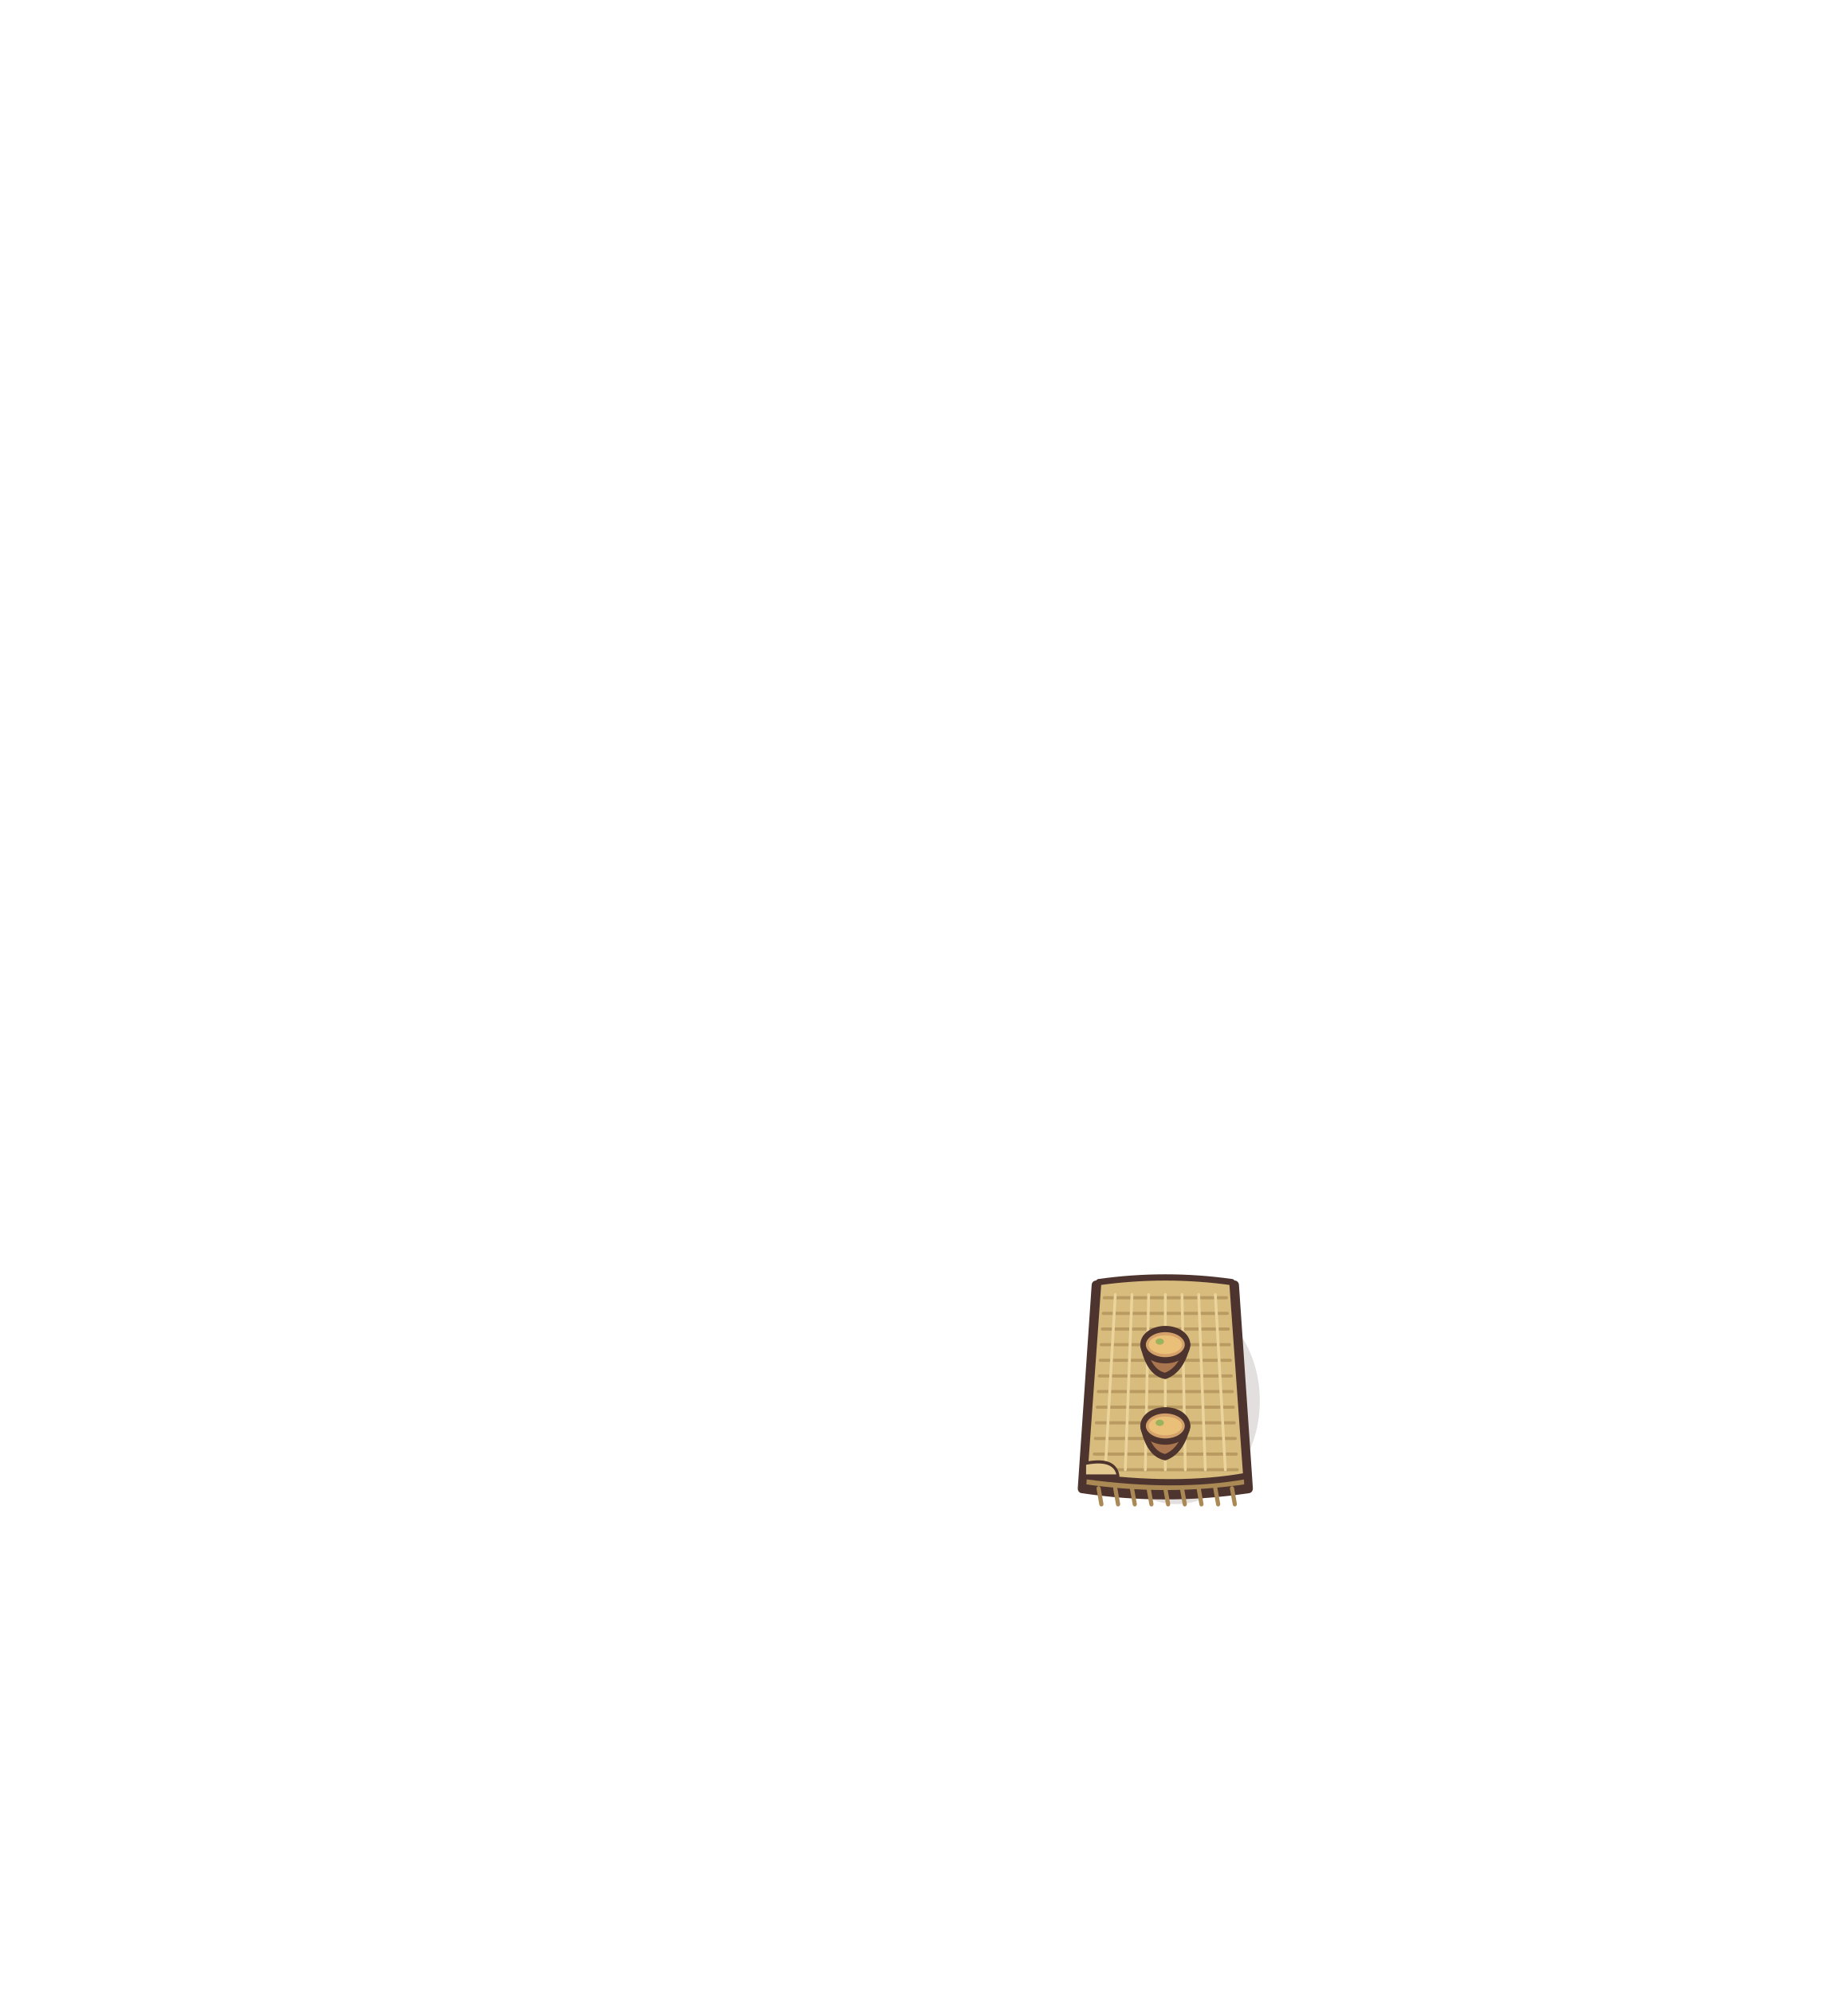
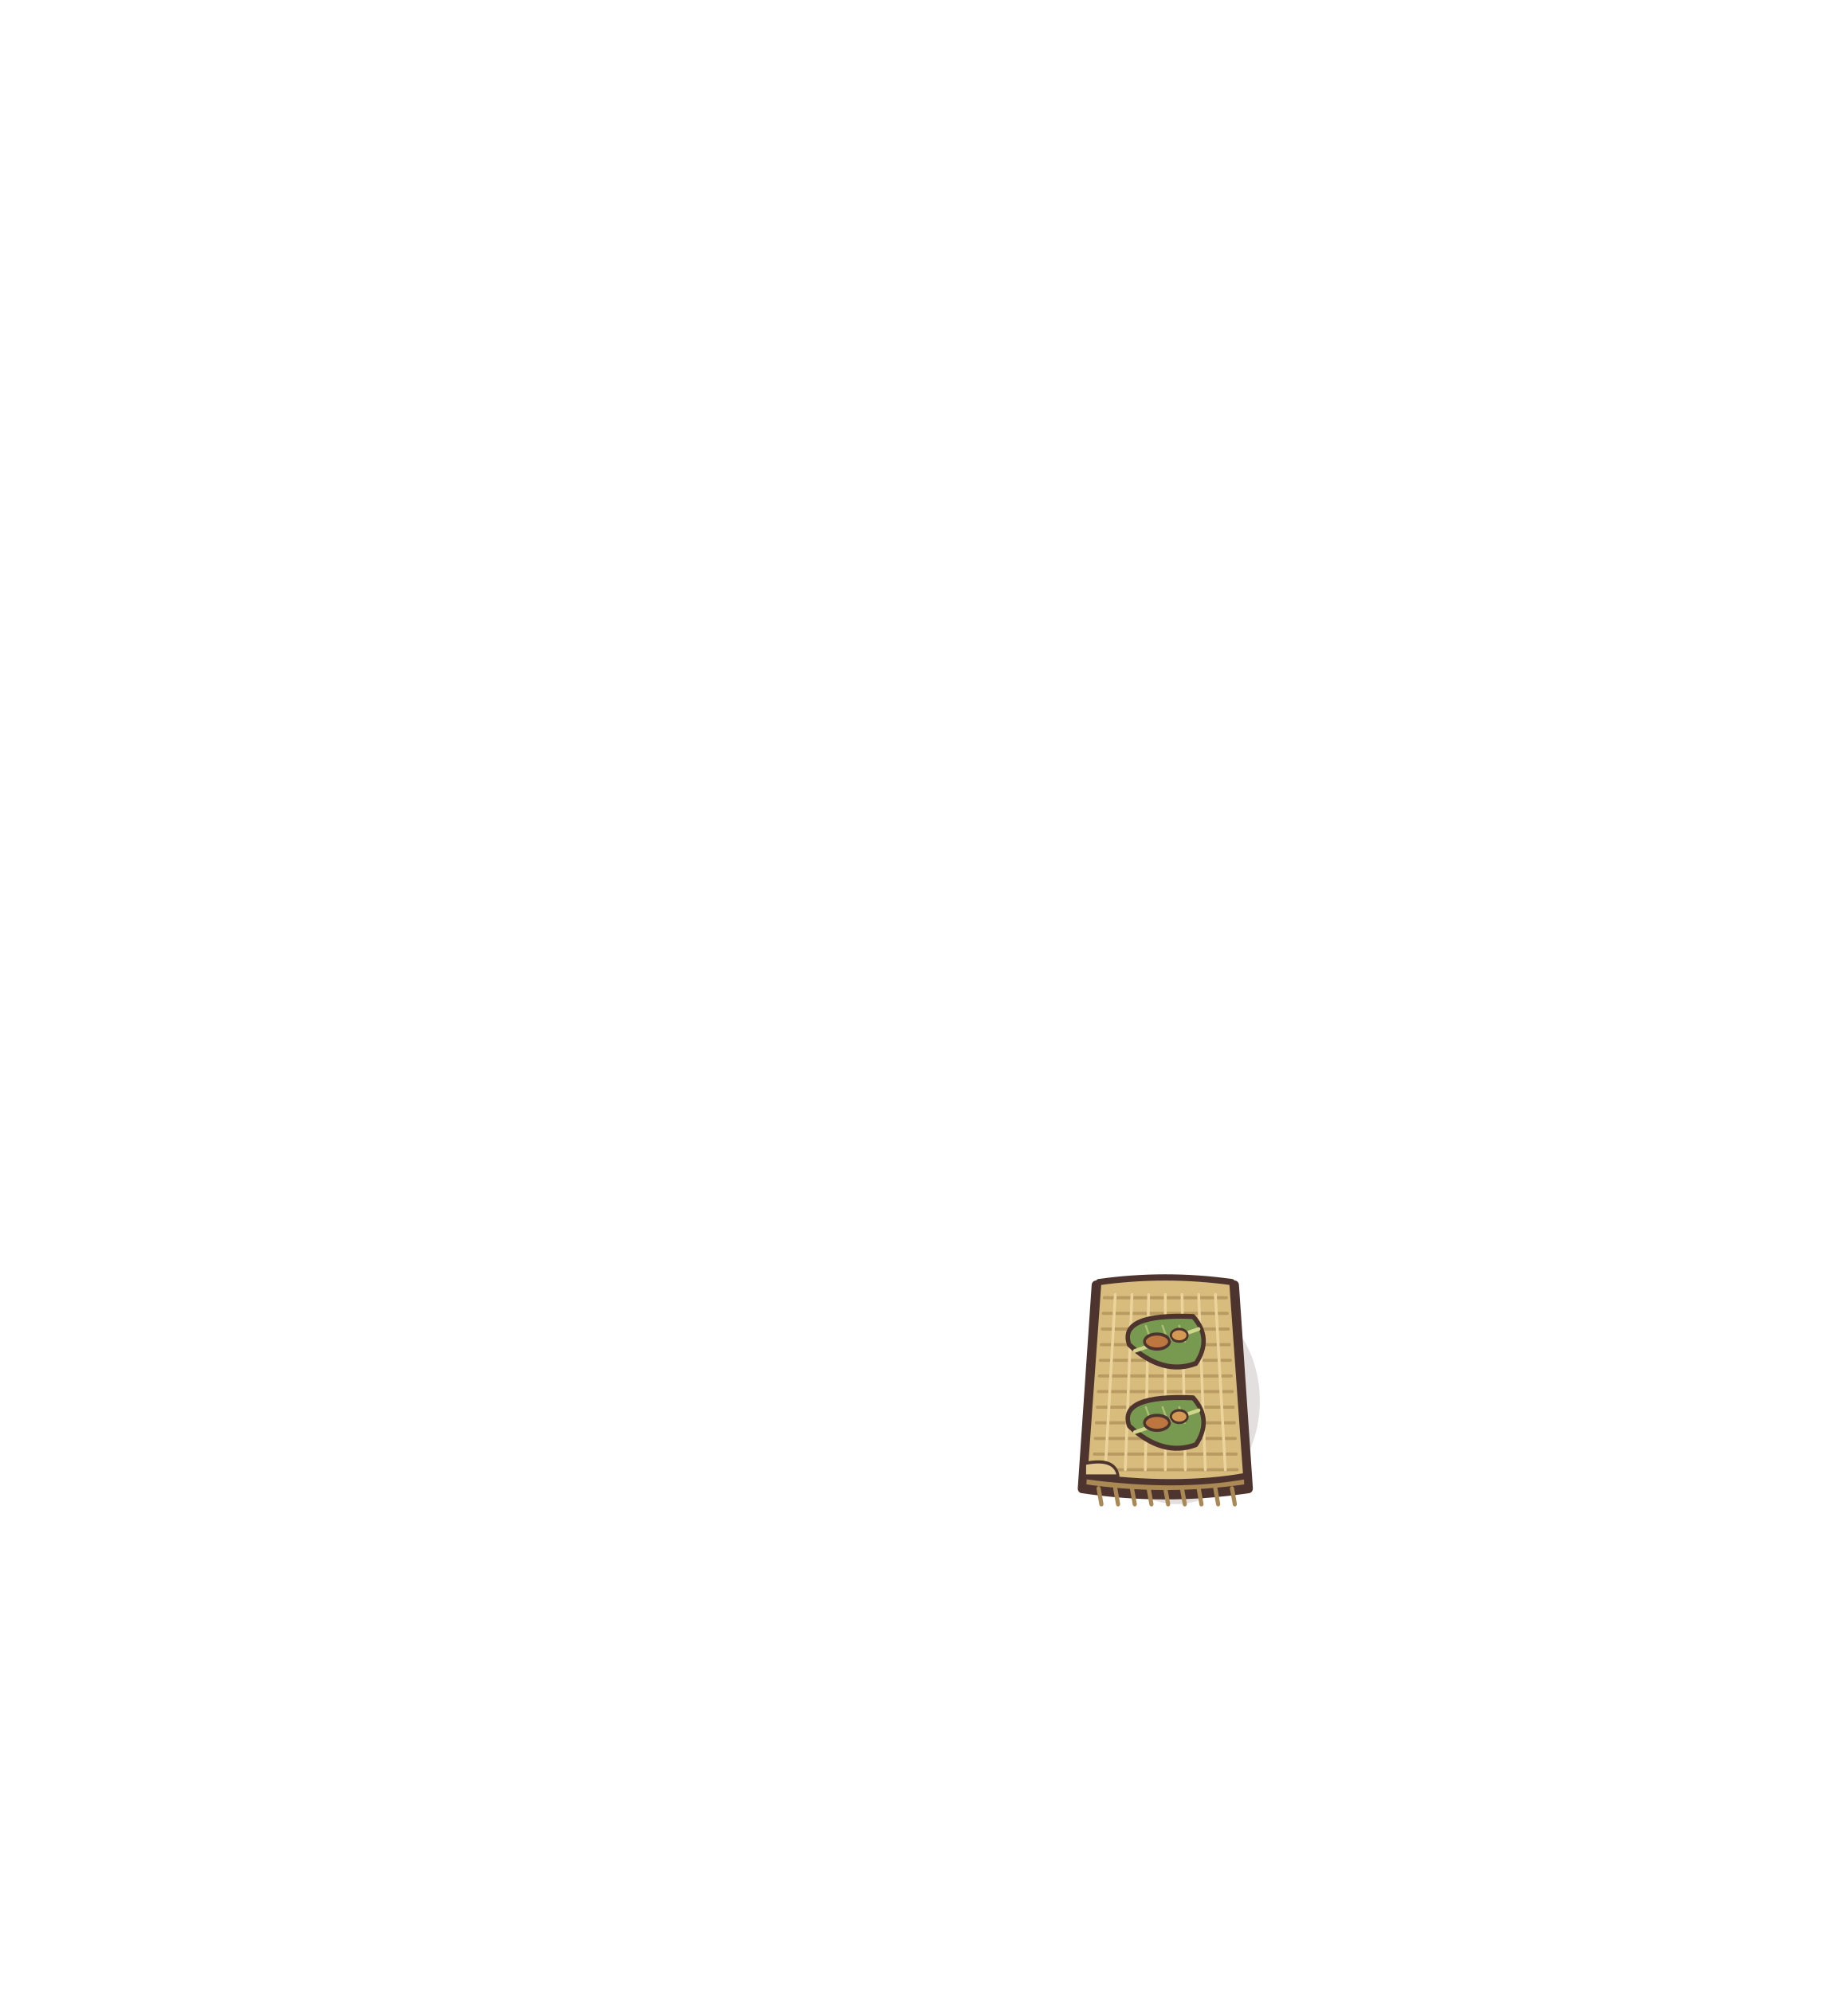
<svg xmlns="http://www.w3.org/2000/svg" width="512" height="552" viewBox="0 0 512 552">
  <g transform="translate(0,48)">
    <g transform="scale(1.333333,1.5)">
      <g transform="translate(192,192) scale(0.76) translate(-192,-192)">
        <g transform="translate(258,234) scale(0.76)">
          <ellipse cx="4" cy="5" rx="30" ry="33" fill="#4E342E" opacity="0.16" />
          <path d="M-25 -32 Q0 -35 25 -32 L30 33 Q0 37 -30 33 Z" fill="#AA8954" stroke="#4E342E" stroke-width="3" stroke-linejoin="round" stroke-linecap="round" />
          <path d="M-24 -33 Q0 -36 24 -33 L29 29 Q4 33 -29 29 Z" fill="#D8BC7D" stroke="#4E342E" stroke-width="2" stroke-linejoin="round" stroke-linecap="round" />
          <path d="M-22.0 -28 L22.0 -28" stroke="#B99A60" stroke-width="1" stroke-linecap="round" fill="none" />
          <path d="M-22.357 -23 L22.357 -23" stroke="#B99A60" stroke-width="1" stroke-linecap="round" fill="none" />
          <path d="M-22.714 -18 L22.714 -18" stroke="#B99A60" stroke-width="1" stroke-linecap="round" fill="none" />
          <path d="M-23.071 -13 L23.071 -13" stroke="#B99A60" stroke-width="1" stroke-linecap="round" fill="none" />
          <path d="M-23.429 -8 L23.429 -8" stroke="#B99A60" stroke-width="1" stroke-linecap="round" fill="none" />
          <path d="M-23.786 -3 L23.786 -3" stroke="#B99A60" stroke-width="1" stroke-linecap="round" fill="none" />
          <path d="M-24.143 2 L24.143 2" stroke="#B99A60" stroke-width="1" stroke-linecap="round" fill="none" />
          <path d="M-24.5 7 L24.5 7" stroke="#B99A60" stroke-width="1" stroke-linecap="round" fill="none" />
          <path d="M-24.857 12 L24.857 12" stroke="#B99A60" stroke-width="1" stroke-linecap="round" fill="none" />
          <path d="M-25.214 17 L25.214 17" stroke="#B99A60" stroke-width="1" stroke-linecap="round" fill="none" />
          <path d="M-25.571 22 L25.571 22" stroke="#B99A60" stroke-width="1" stroke-linecap="round" fill="none" />
          <path d="M-25.929 27 L25.929 27" stroke="#B99A60" stroke-width="1" stroke-linecap="round" fill="none" />
          <path d="M-18 -29 L-21.6 27" stroke="#EBD49C" stroke-width="1" stroke-linecap="round" fill="none" />
          <path d="M-12 -29 L-14.4 27" stroke="#EBD49C" stroke-width="1" stroke-linecap="round" fill="none" />
          <path d="M-6 -29 L-7.2 27" stroke="#EBD49C" stroke-width="1" stroke-linecap="round" fill="none" />
          <path d="M0 -29 L0.0 27" stroke="#EBD49C" stroke-width="1" stroke-linecap="round" fill="none" />
          <path d="M6 -29 L7.2 27" stroke="#EBD49C" stroke-width="1" stroke-linecap="round" fill="none" />
          <path d="M12 -29 L14.4 27" stroke="#EBD49C" stroke-width="1" stroke-linecap="round" fill="none" />
          <path d="M18 -29 L21.6 27" stroke="#EBD49C" stroke-width="1" stroke-linecap="round" fill="none" />
          <path d="M-24 33 L-23 38" stroke="#AA8954" stroke-width="1.5" stroke-linecap="round" fill="none" />
          <path d="M-18 33 L-17 38" stroke="#AA8954" stroke-width="1.5" stroke-linecap="round" fill="none" />
          <path d="M-12 33 L-11 38" stroke="#AA8954" stroke-width="1.5" stroke-linecap="round" fill="none" />
          <path d="M-6 33 L-5 38" stroke="#AA8954" stroke-width="1.5" stroke-linecap="round" fill="none" />
          <path d="M0 33 L1 38" stroke="#AA8954" stroke-width="1.5" stroke-linecap="round" fill="none" />
          <path d="M6 33 L7 38" stroke="#AA8954" stroke-width="1.5" stroke-linecap="round" fill="none" />
          <path d="M12 33 L13 38" stroke="#AA8954" stroke-width="1.5" stroke-linecap="round" fill="none" />
          <path d="M18 33 L19 38" stroke="#AA8954" stroke-width="1.5" stroke-linecap="round" fill="none" />
          <path d="M24 33 L25 38" stroke="#AA8954" stroke-width="1.5" stroke-linecap="round" fill="none" />
          <path d="M-29 25 Q-18 23 -17 29 L-29 29 Z" fill="#E4CA91" stroke="#4E342E" stroke-width="1" stroke-linejoin="round" stroke-linecap="round" />
-           <path d="M-8 -13 Q-6 -4 0 -3 Q6 -5 8 -13 Z" fill="#AA7650" stroke="#4E342E" stroke-width="2" stroke-linejoin="round" stroke-linecap="round" />
-           <ellipse cx="0" cy="-13" rx="8" ry="5" fill="#D5A16A" stroke="#4E342E" stroke-width="2" />
-           <ellipse cx="0" cy="-13" rx="6" ry="3" fill="#EAC079" />
-           <ellipse cx="-2" cy="-14" rx="1.5" ry="1" fill="#9CB35E" />
-           <path d="M-8 13 Q-6 22 0 23 Q6 21 8 13 Z" fill="#AA7650" stroke="#4E342E" stroke-width="2" stroke-linejoin="round" stroke-linecap="round" />
-           <ellipse cx="0" cy="13" rx="8" ry="5" fill="#D5A16A" stroke="#4E342E" stroke-width="2" />
-           <ellipse cx="0" cy="13" rx="6" ry="3" fill="#EAC079" />
-           <ellipse cx="-2" cy="12" rx="1.5" ry="1" fill="#9CB35E" />
+           <path d="M-13 -13 Q-17 -23 10 -22 Q17 -15 11 -7 Q-1 -3 -13 -13 Z" fill="#789950" stroke="#4E342E" stroke-width="1.6" stroke-linejoin="round" stroke-linecap="round" />
+           <path d="M-11 -11 L12 -18" stroke="#CFD58A" stroke-width="1.2" stroke-linecap="round" fill="none" />
+           <path d="M-5 -14 L-7 -19" stroke="#ABC072" stroke-width="0.7" stroke-linecap="round" fill="none" />
+           <path d="M1 -14 L-1 -19" stroke="#ABC072" stroke-width="0.7" stroke-linecap="round" fill="none" />
+           <path d="M7 -14 L5 -19" stroke="#ABC072" stroke-width="0.7" stroke-linecap="round" fill="none" />
+           <ellipse cx="-3" cy="-14" rx="4.5" ry="2.4" fill="#BD763F" stroke="#4E342E" stroke-width="1" />
+           <ellipse cx="5" cy="-16" rx="3" ry="2" fill="#D49953" stroke="#4E342E" stroke-width="0.8" />
+           <path d="M-13 13 Q-17 3 10 4 Q17 11 11 19 Q-1 23 -13 13 Z" fill="#789950" stroke="#4E342E" stroke-width="1.6" stroke-linejoin="round" stroke-linecap="round" />
+           <path d="M-11 15 L12 8" stroke="#CFD58A" stroke-width="1.2" stroke-linecap="round" fill="none" />
+           <path d="M-5 12 L-7 7" stroke="#ABC072" stroke-width="0.7" stroke-linecap="round" fill="none" />
+           <path d="M1 12 L-1 7" stroke="#ABC072" stroke-width="0.7" stroke-linecap="round" fill="none" />
+           <path d="M7 12 L5 7" stroke="#ABC072" stroke-width="0.7" stroke-linecap="round" fill="none" />
+           <ellipse cx="-3" cy="12" rx="4.5" ry="2.4" fill="#BD763F" stroke="#4E342E" stroke-width="1" />
+           <ellipse cx="5" cy="10" rx="3" ry="2" fill="#D49953" stroke="#4E342E" stroke-width="0.8" />
        </g>
      </g>
    </g>
  </g>
</svg>
